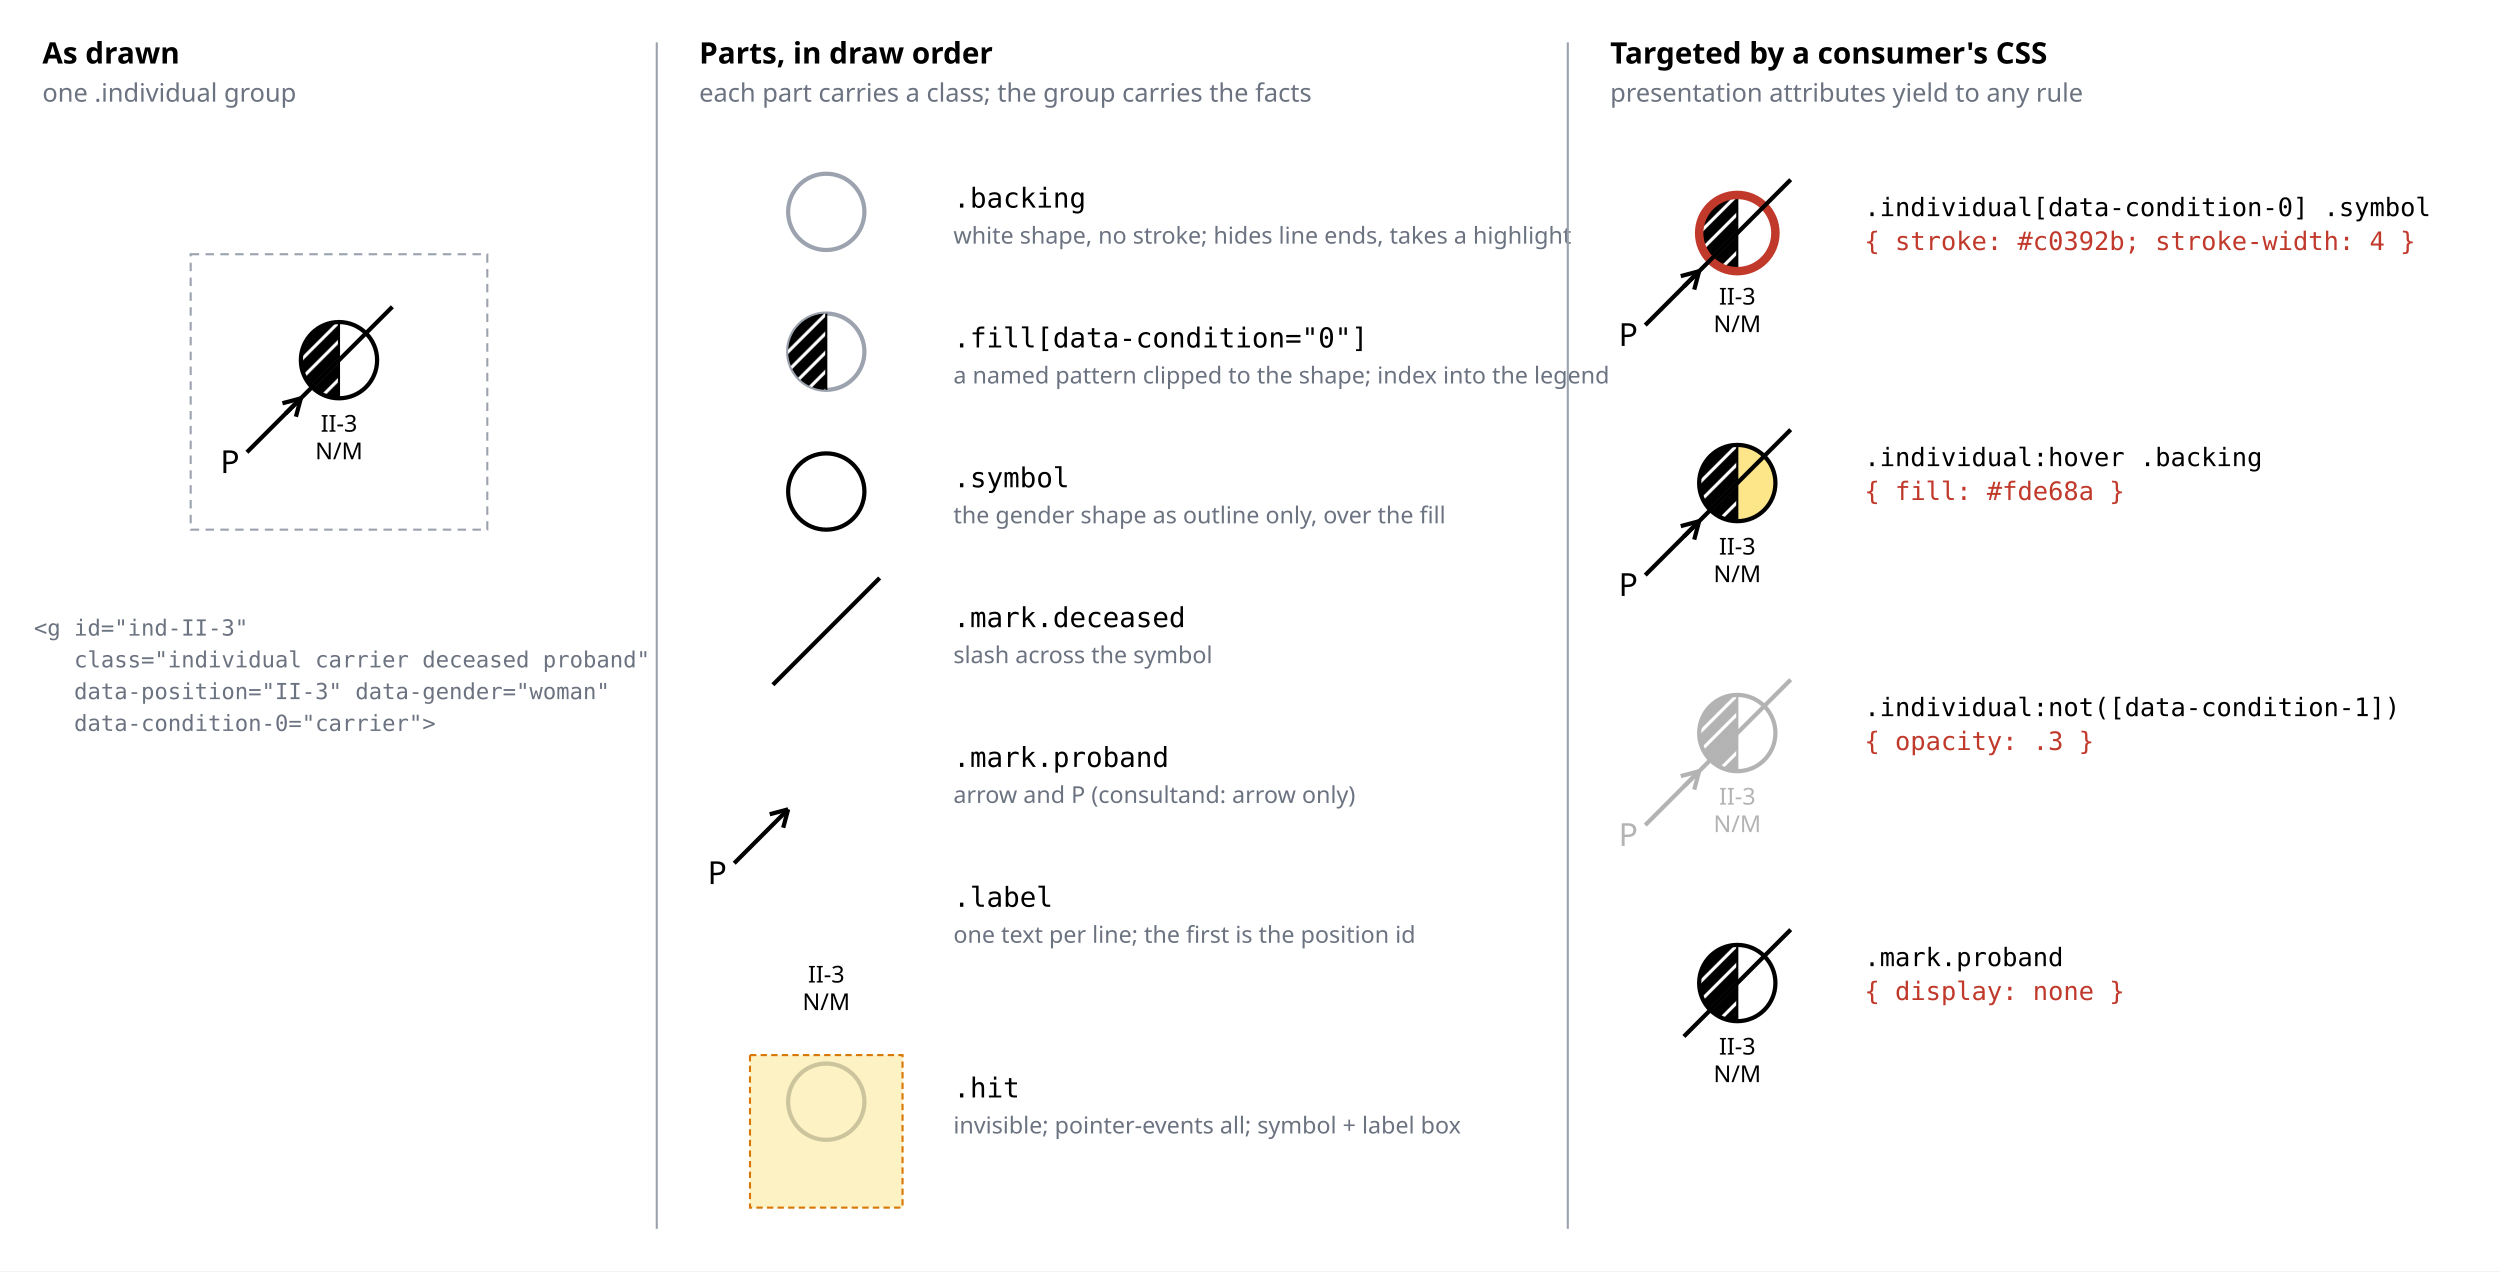
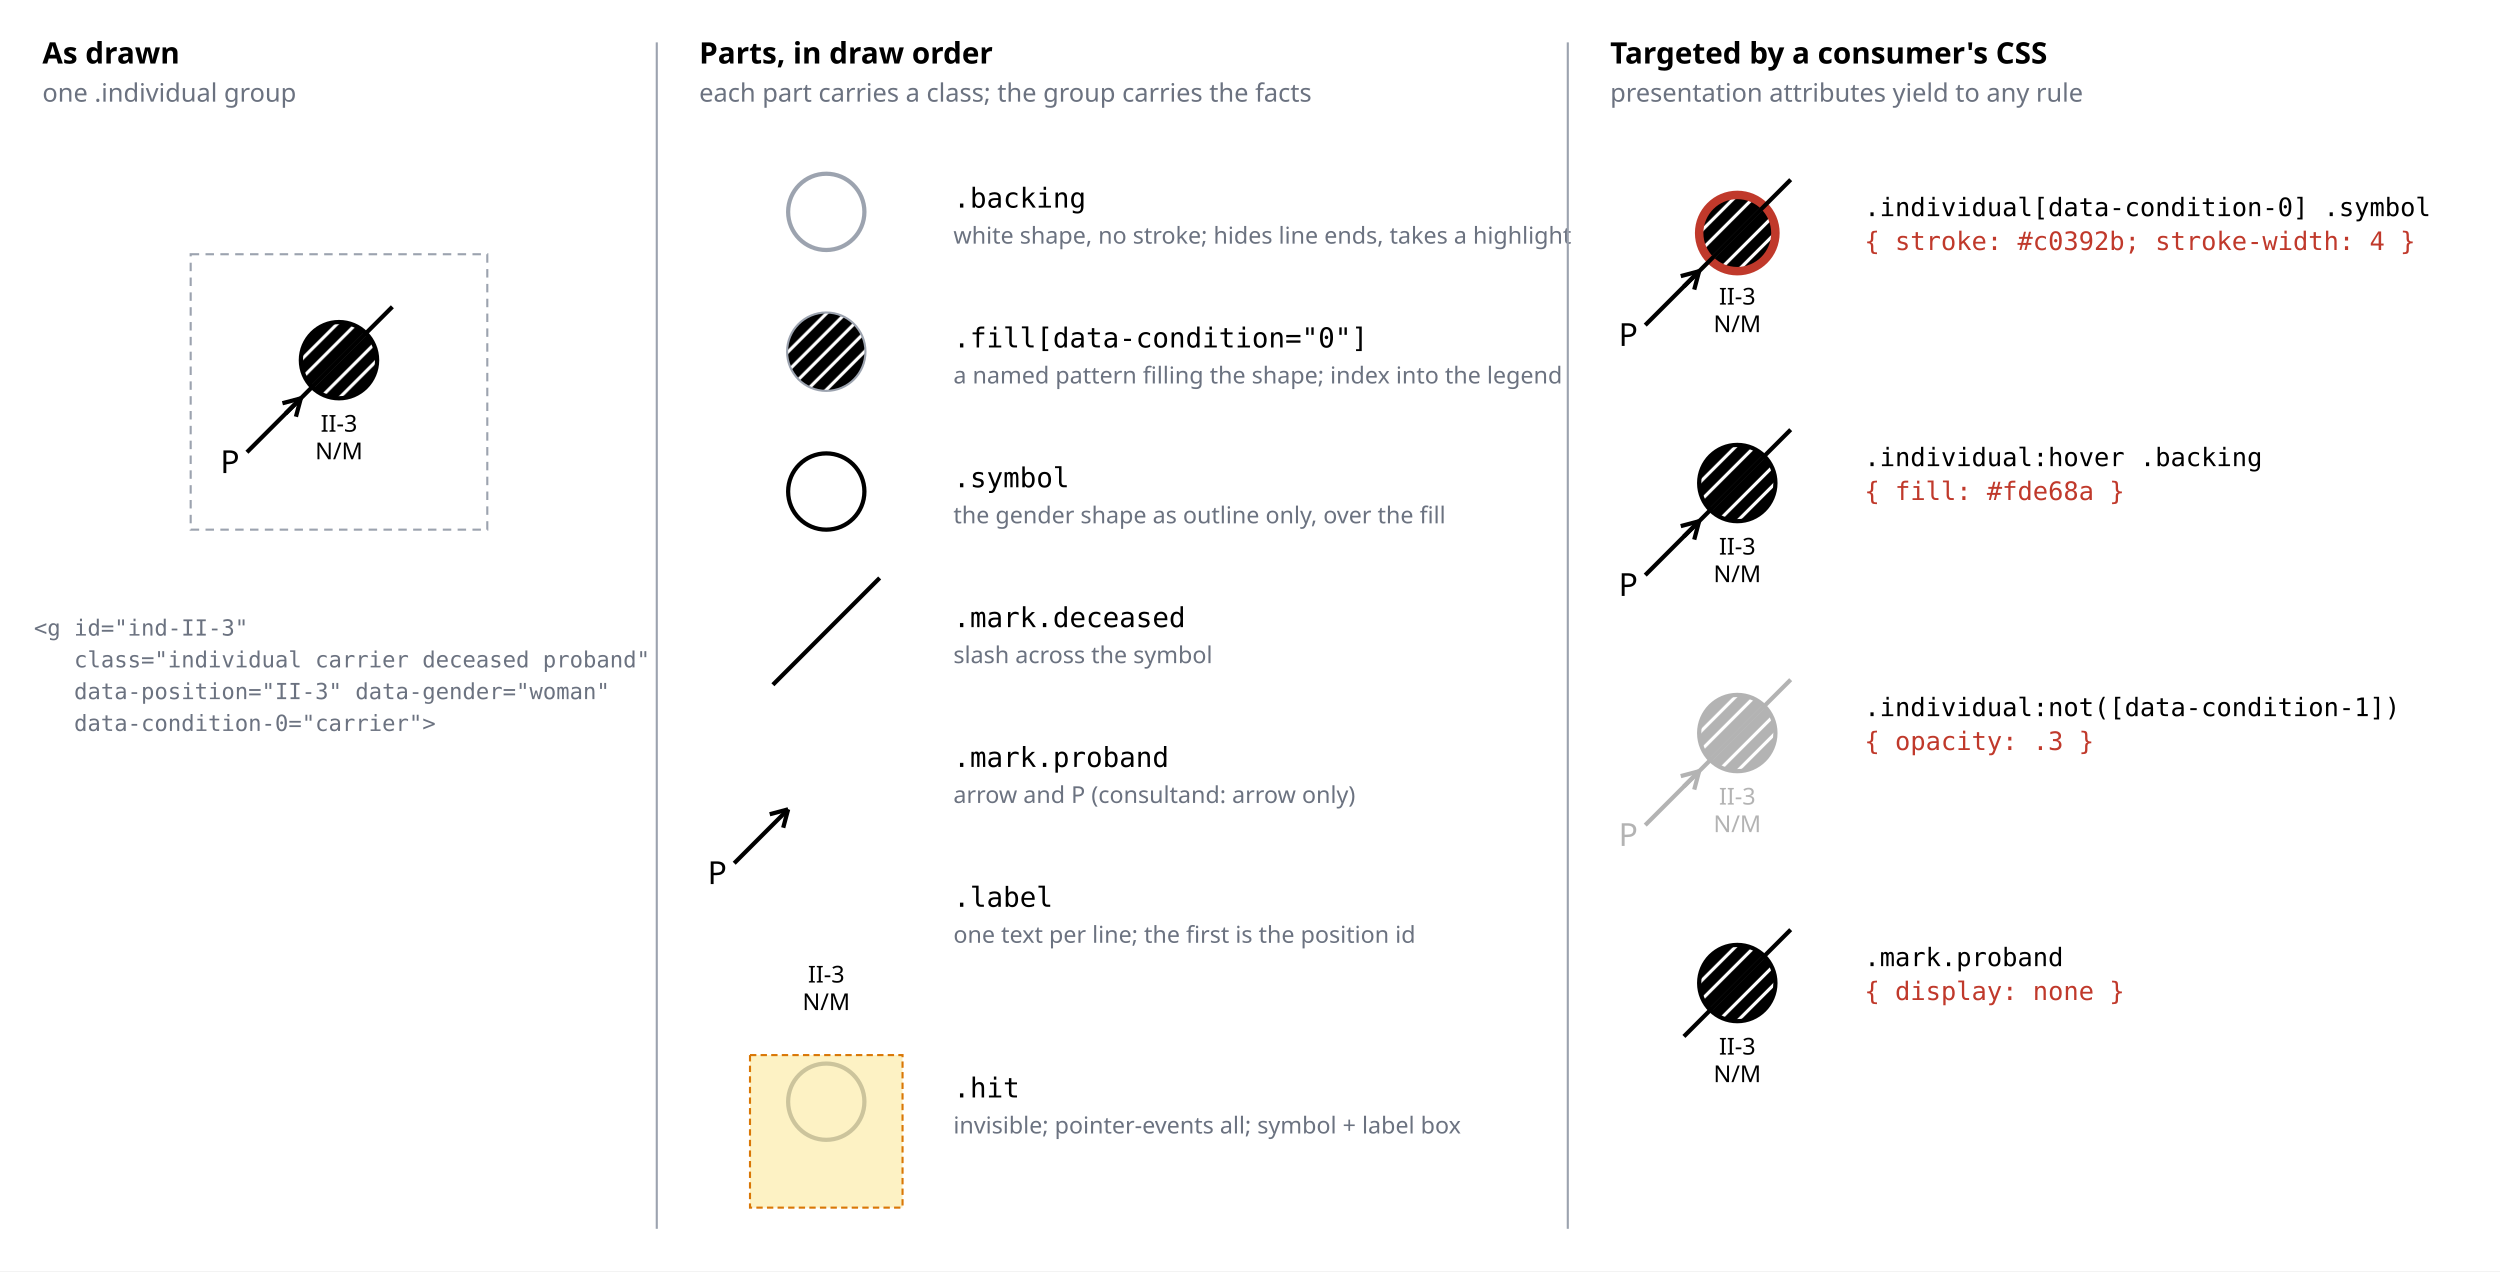
<svg xmlns="http://www.w3.org/2000/svg" width="1180" height="600" viewBox="0 0 1180 600">
  <defs>
    <clipPath id="clip">
      <circle cx="106" cy="66" r="18" />
-     </clipPath>
-     <clipPath id="clipl">
-       <circle cx="-4.5" cy="0" r="18" />
    </clipPath>
    <pattern id="fill-carrier-0" width="9" height="9" patternUnits="userSpaceOnUse">
      <rect width="9" height="9" fill="#000000" />
      <path d="M-1.125,5.625L5.625,-1.125M3.375,10.125L10.125,3.375" fill="none" stroke="#ffffff" stroke-width="1.5" />
    </pattern>
  </defs>
  <rect width="1180" height="600" fill="#ffffff" />
  <text x="20" y="30" font-family="sans-serif" font-size="14" fill="#000000" text-anchor="start" font-weight="bold" xml:space="preserve">As drawn</text>
  <text x="20" y="48" font-family="sans-serif" font-size="12" fill="#6b7280" text-anchor="start" font-weight="normal" xml:space="preserve">one .individual group</text>
  <g transform="translate(54,104)">
    <circle cx="106" cy="66" r="18" fill="#ffffff" />
-     <rect x="-22.5" y="-18" width="18" height="36" transform="translate(110.5 66)" fill="url(#fill-carrier-0)" clip-path="url(#clipl)" />
-     <line x1="106" y1="48" x2="106" y2="84" stroke="#000000" stroke-width="1" />
+     <circle cx="-4.5" cy="0" r="18" transform="translate(110.5 66)" fill="url(#fill-carrier-0)" />
    <circle cx="106" cy="66" r="18" fill="none" stroke="#000000" stroke-width="2" />
    <line x1="80.8" y1="91.2" x2="131.2" y2="40.8" stroke="#000000" stroke-width="2" />
    <line x1="62.544" y1="109.456" x2="88" y2="84" stroke="#000000" stroke-width="2" />
    <line x1="88" y1="84" x2="85.671" y2="92.693" stroke="#000000" stroke-width="2" />
    <line x1="88" y1="84" x2="79.307" y2="86.329" stroke="#000000" stroke-width="2" />
    <text x="54.544" y="113.456" font-family="sans-serif" font-size="15" fill="#000000" text-anchor="middle" dominant-baseline="central">P</text>
    <text x="106" y="95.5" font-family="sans-serif" font-size="11" fill="#000000" text-anchor="middle" dominant-baseline="central">II-3</text>
    <text x="106" y="108.5" font-family="sans-serif" font-size="11" fill="#000000" text-anchor="middle" dominant-baseline="central">N/M</text>
    <rect x="70" y="44" width="72" height="72" fill="none" pointer-events="all" />
  </g>
  <rect x="90" y="120" width="140" height="130" fill="none" stroke="#9ca3af" stroke-dasharray="4 3" />
  <text x="16" y="300" font-family="ui-monospace, SFMono-Regular, Menlo, monospace" font-size="10.5" fill="#6b7280" text-anchor="start" font-weight="normal" xml:space="preserve">&lt;g id="ind-II-3"</text>
  <text x="16" y="315" font-family="ui-monospace, SFMono-Regular, Menlo, monospace" font-size="10.5" fill="#6b7280" text-anchor="start" font-weight="normal" xml:space="preserve">   class="individual carrier deceased proband"</text>
  <text x="16" y="330" font-family="ui-monospace, SFMono-Regular, Menlo, monospace" font-size="10.5" fill="#6b7280" text-anchor="start" font-weight="normal" xml:space="preserve">   data-position="II-3" data-gender="woman"</text>
  <text x="16" y="345" font-family="ui-monospace, SFMono-Regular, Menlo, monospace" font-size="10.5" fill="#6b7280" text-anchor="start" font-weight="normal" xml:space="preserve">   data-condition-0="carrier"&gt;</text>
  <line x1="310" y1="20" x2="310" y2="580" stroke="#9ca3af" />
  <text x="330" y="30" font-family="sans-serif" font-size="14" fill="#000000" text-anchor="start" font-weight="bold" xml:space="preserve">Parts, in draw order</text>
  <text x="330" y="48" font-family="sans-serif" font-size="12" fill="#6b7280" text-anchor="start" font-weight="normal" xml:space="preserve">each part carries a class; the group carries the facts</text>
  <g transform="translate(284,34)">
    <circle cx="106" cy="66" r="18" fill="#ffffff" />
    <circle cx="106" cy="66" r="18" fill="none" stroke="#9ca3af" stroke-width="2" />
  </g>
  <text x="450" y="98" font-family="ui-monospace, SFMono-Regular, Menlo, monospace" font-size="13" fill="#000000" text-anchor="start" font-weight="normal" xml:space="preserve">.backing</text>
  <text x="450" y="115" font-family="sans-serif" font-size="11" fill="#6b7280" text-anchor="start" font-weight="normal" xml:space="preserve">white shape, no stroke; hides line ends, takes a highlight</text>
  <g transform="translate(284,100)">
    <circle cx="106" cy="66" r="18" fill="none" stroke="#9ca3af" stroke-width="2" />
-     <rect x="-22.5" y="-18" width="18" height="36" transform="translate(110.5 66)" fill="url(#fill-carrier-0)" clip-path="url(#clipl)" />
-     <line x1="106" y1="48" x2="106" y2="84" stroke="#000000" stroke-width="1" />
+     <circle cx="-4.5" cy="0" r="18" transform="translate(110.5 66)" fill="url(#fill-carrier-0)" />
  </g>
  <text x="450" y="164" font-family="ui-monospace, SFMono-Regular, Menlo, monospace" font-size="13" fill="#000000" text-anchor="start" font-weight="normal" xml:space="preserve">.fill[data-condition="0"]</text>
-   <text x="450" y="181" font-family="sans-serif" font-size="11" fill="#6b7280" text-anchor="start" font-weight="normal" xml:space="preserve">a named pattern clipped to the shape; index into the legend</text>
+   <text x="450" y="181" font-family="sans-serif" font-size="11" fill="#6b7280" text-anchor="start" font-weight="normal" xml:space="preserve">a named pattern filling the shape; index into the legend</text>
  <g transform="translate(284,166)">
    <circle cx="106" cy="66" r="18" fill="none" stroke="#000000" stroke-width="2" />
  </g>
  <text x="450" y="230" font-family="ui-monospace, SFMono-Regular, Menlo, monospace" font-size="13" fill="#000000" text-anchor="start" font-weight="normal" xml:space="preserve">.symbol</text>
  <text x="450" y="247" font-family="sans-serif" font-size="11" fill="#6b7280" text-anchor="start" font-weight="normal" xml:space="preserve">the gender shape as outline only, over the fill</text>
  <g transform="translate(284,232)">
    <line x1="80.8" y1="91.2" x2="131.2" y2="40.8" stroke="#000000" stroke-width="2" />
  </g>
  <text x="450" y="296" font-family="ui-monospace, SFMono-Regular, Menlo, monospace" font-size="13" fill="#000000" text-anchor="start" font-weight="normal" xml:space="preserve">.mark.deceased</text>
  <text x="450" y="313" font-family="sans-serif" font-size="11" fill="#6b7280" text-anchor="start" font-weight="normal" xml:space="preserve">slash across the symbol</text>
  <g transform="translate(284,298)">
    <line x1="62.544" y1="109.456" x2="88" y2="84" stroke="#000000" stroke-width="2" />
    <line x1="88" y1="84" x2="85.671" y2="92.693" stroke="#000000" stroke-width="2" />
    <line x1="88" y1="84" x2="79.307" y2="86.329" stroke="#000000" stroke-width="2" />
    <text x="54.544" y="113.456" font-family="sans-serif" font-size="15" fill="#000000" text-anchor="middle" dominant-baseline="central">P</text>
  </g>
  <text x="450" y="362" font-family="ui-monospace, SFMono-Regular, Menlo, monospace" font-size="13" fill="#000000" text-anchor="start" font-weight="normal" xml:space="preserve">.mark.proband</text>
  <text x="450" y="379" font-family="sans-serif" font-size="11" fill="#6b7280" text-anchor="start" font-weight="normal" xml:space="preserve">arrow and P (consultand: arrow only)</text>
  <g transform="translate(284,364)">
    <text x="106" y="95.5" font-family="sans-serif" font-size="11" fill="#000000" text-anchor="middle" dominant-baseline="central">II-3</text>
    <text x="106" y="108.5" font-family="sans-serif" font-size="11" fill="#000000" text-anchor="middle" dominant-baseline="central">N/M</text>
  </g>
  <text x="450" y="428" font-family="ui-monospace, SFMono-Regular, Menlo, monospace" font-size="13" fill="#000000" text-anchor="start" font-weight="normal" xml:space="preserve">.label</text>
  <text x="450" y="445" font-family="sans-serif" font-size="11" fill="#6b7280" text-anchor="start" font-weight="normal" xml:space="preserve">one text per line; the first is the position id</text>
  <g transform="translate(284,454)">
    <circle cx="106" cy="66" r="18" fill="none" stroke="#9ca3af" stroke-width="2" />
    <rect x="70" y="44" width="72" height="72" fill="#fde68a" fill-opacity="0.5" stroke="#d97706" stroke-dasharray="3 2" />
  </g>
  <text x="450" y="518" font-family="ui-monospace, SFMono-Regular, Menlo, monospace" font-size="13" fill="#000000" text-anchor="start" font-weight="normal" xml:space="preserve">.hit</text>
  <text x="450" y="535" font-family="sans-serif" font-size="11" fill="#6b7280" text-anchor="start" font-weight="normal" xml:space="preserve">invisible; pointer-events all; symbol + label box</text>
  <line x1="740" y1="20" x2="740" y2="580" stroke="#9ca3af" />
  <text x="760" y="30" font-family="sans-serif" font-size="14" fill="#000000" text-anchor="start" font-weight="bold" xml:space="preserve">Targeted by a consumer's CSS</text>
  <text x="760" y="48" font-family="sans-serif" font-size="12" fill="#6b7280" text-anchor="start" font-weight="normal" xml:space="preserve">presentation attributes yield to any rule</text>
  <g transform="translate(714,44)">
    <circle cx="106" cy="66" r="18" fill="#ffffff" />
-     <rect x="-22.5" y="-18" width="18" height="36" transform="translate(110.5 66)" fill="url(#fill-carrier-0)" clip-path="url(#clipl)" />
-     <line x1="106" y1="48" x2="106" y2="84" stroke="#000000" stroke-width="1" />
+     <circle cx="-4.5" cy="0" r="18" transform="translate(110.5 66)" fill="url(#fill-carrier-0)" />
    <circle cx="106" cy="66" r="18" fill="none" stroke="#c0392b" stroke-width="4" />
    <line x1="80.8" y1="91.2" x2="131.2" y2="40.8" stroke="#000000" stroke-width="2" />
    <line x1="62.544" y1="109.456" x2="88" y2="84" stroke="#000000" stroke-width="2" />
    <line x1="88" y1="84" x2="85.671" y2="92.693" stroke="#000000" stroke-width="2" />
    <line x1="88" y1="84" x2="79.307" y2="86.329" stroke="#000000" stroke-width="2" />
    <text x="54.544" y="113.456" font-family="sans-serif" font-size="15" fill="#000000" text-anchor="middle" dominant-baseline="central">P</text>
    <text x="106" y="95.5" font-family="sans-serif" font-size="11" fill="#000000" text-anchor="middle" dominant-baseline="central">II-3</text>
    <text x="106" y="108.5" font-family="sans-serif" font-size="11" fill="#000000" text-anchor="middle" dominant-baseline="central">N/M</text>
  </g>
  <text x="880" y="102" font-family="ui-monospace, SFMono-Regular, Menlo, monospace" font-size="12" fill="#000000" text-anchor="start" font-weight="normal" xml:space="preserve">.individual[data-condition-0] .symbol</text>
  <text x="880" y="118" font-family="ui-monospace, SFMono-Regular, Menlo, monospace" font-size="12" fill="#c0392b" text-anchor="start" font-weight="normal" xml:space="preserve">{ stroke: #c0392b; stroke-width: 4 }</text>
  <g transform="translate(714,162)">
    <circle cx="106" cy="66" r="18" fill="#fde68a" />
-     <rect x="-22.5" y="-18" width="18" height="36" transform="translate(110.5 66)" fill="url(#fill-carrier-0)" clip-path="url(#clipl)" />
-     <line x1="106" y1="48" x2="106" y2="84" stroke="#000000" stroke-width="1" />
+     <circle cx="-4.5" cy="0" r="18" transform="translate(110.5 66)" fill="url(#fill-carrier-0)" />
    <circle cx="106" cy="66" r="18" fill="none" stroke="#000000" stroke-width="2" />
    <line x1="80.8" y1="91.2" x2="131.2" y2="40.8" stroke="#000000" stroke-width="2" />
    <line x1="62.544" y1="109.456" x2="88" y2="84" stroke="#000000" stroke-width="2" />
    <line x1="88" y1="84" x2="85.671" y2="92.693" stroke="#000000" stroke-width="2" />
    <line x1="88" y1="84" x2="79.307" y2="86.329" stroke="#000000" stroke-width="2" />
    <text x="54.544" y="113.456" font-family="sans-serif" font-size="15" fill="#000000" text-anchor="middle" dominant-baseline="central">P</text>
    <text x="106" y="95.5" font-family="sans-serif" font-size="11" fill="#000000" text-anchor="middle" dominant-baseline="central">II-3</text>
    <text x="106" y="108.5" font-family="sans-serif" font-size="11" fill="#000000" text-anchor="middle" dominant-baseline="central">N/M</text>
  </g>
  <text x="880" y="220" font-family="ui-monospace, SFMono-Regular, Menlo, monospace" font-size="12" fill="#000000" text-anchor="start" font-weight="normal" xml:space="preserve">.individual:hover .backing</text>
  <text x="880" y="236" font-family="ui-monospace, SFMono-Regular, Menlo, monospace" font-size="12" fill="#c0392b" text-anchor="start" font-weight="normal" xml:space="preserve">{ fill: #fde68a }</text>
  <g transform="translate(714,280)">
    <g opacity="0.3">
      <circle cx="106" cy="66" r="18" fill="#ffffff" />
-       <rect x="-22.5" y="-18" width="18" height="36" transform="translate(110.5 66)" fill="url(#fill-carrier-0)" clip-path="url(#clipl)" />
-       <line x1="106" y1="48" x2="106" y2="84" stroke="#000000" stroke-width="1" />
+       <circle cx="-4.5" cy="0" r="18" transform="translate(110.5 66)" fill="url(#fill-carrier-0)" />
      <circle cx="106" cy="66" r="18" fill="none" stroke="#000000" stroke-width="2" />
      <line x1="80.8" y1="91.2" x2="131.2" y2="40.8" stroke="#000000" stroke-width="2" />
      <line x1="62.544" y1="109.456" x2="88" y2="84" stroke="#000000" stroke-width="2" />
      <line x1="88" y1="84" x2="85.671" y2="92.693" stroke="#000000" stroke-width="2" />
      <line x1="88" y1="84" x2="79.307" y2="86.329" stroke="#000000" stroke-width="2" />
      <text x="54.544" y="113.456" font-family="sans-serif" font-size="15" fill="#000000" text-anchor="middle" dominant-baseline="central">P</text>
      <text x="106" y="95.5" font-family="sans-serif" font-size="11" fill="#000000" text-anchor="middle" dominant-baseline="central">II-3</text>
      <text x="106" y="108.5" font-family="sans-serif" font-size="11" fill="#000000" text-anchor="middle" dominant-baseline="central">N/M</text>
      <rect x="70" y="44" width="72" height="72" fill="none" pointer-events="all" />
    </g>
  </g>
  <text x="880" y="338" font-family="ui-monospace, SFMono-Regular, Menlo, monospace" font-size="12" fill="#000000" text-anchor="start" font-weight="normal" xml:space="preserve">.individual:not([data-condition-1])</text>
  <text x="880" y="354" font-family="ui-monospace, SFMono-Regular, Menlo, monospace" font-size="12" fill="#c0392b" text-anchor="start" font-weight="normal" xml:space="preserve">{ opacity: .3 }</text>
  <g transform="translate(714,398)">
    <circle cx="106" cy="66" r="18" fill="#ffffff" />
-     <rect x="-22.5" y="-18" width="18" height="36" transform="translate(110.5 66)" fill="url(#fill-carrier-0)" clip-path="url(#clipl)" />
-     <line x1="106" y1="48" x2="106" y2="84" stroke="#000000" stroke-width="1" />
+     <circle cx="-4.5" cy="0" r="18" transform="translate(110.5 66)" fill="url(#fill-carrier-0)" />
    <circle cx="106" cy="66" r="18" fill="none" stroke="#000000" stroke-width="2" />
    <line x1="80.8" y1="91.2" x2="131.2" y2="40.8" stroke="#000000" stroke-width="2" />
    <text x="106" y="95.5" font-family="sans-serif" font-size="11" fill="#000000" text-anchor="middle" dominant-baseline="central">II-3</text>
    <text x="106" y="108.5" font-family="sans-serif" font-size="11" fill="#000000" text-anchor="middle" dominant-baseline="central">N/M</text>
  </g>
  <text x="880" y="456" font-family="ui-monospace, SFMono-Regular, Menlo, monospace" font-size="12" fill="#000000" text-anchor="start" font-weight="normal" xml:space="preserve">.mark.proband</text>
  <text x="880" y="472" font-family="ui-monospace, SFMono-Regular, Menlo, monospace" font-size="12" fill="#c0392b" text-anchor="start" font-weight="normal" xml:space="preserve">{ display: none }</text>
</svg>
